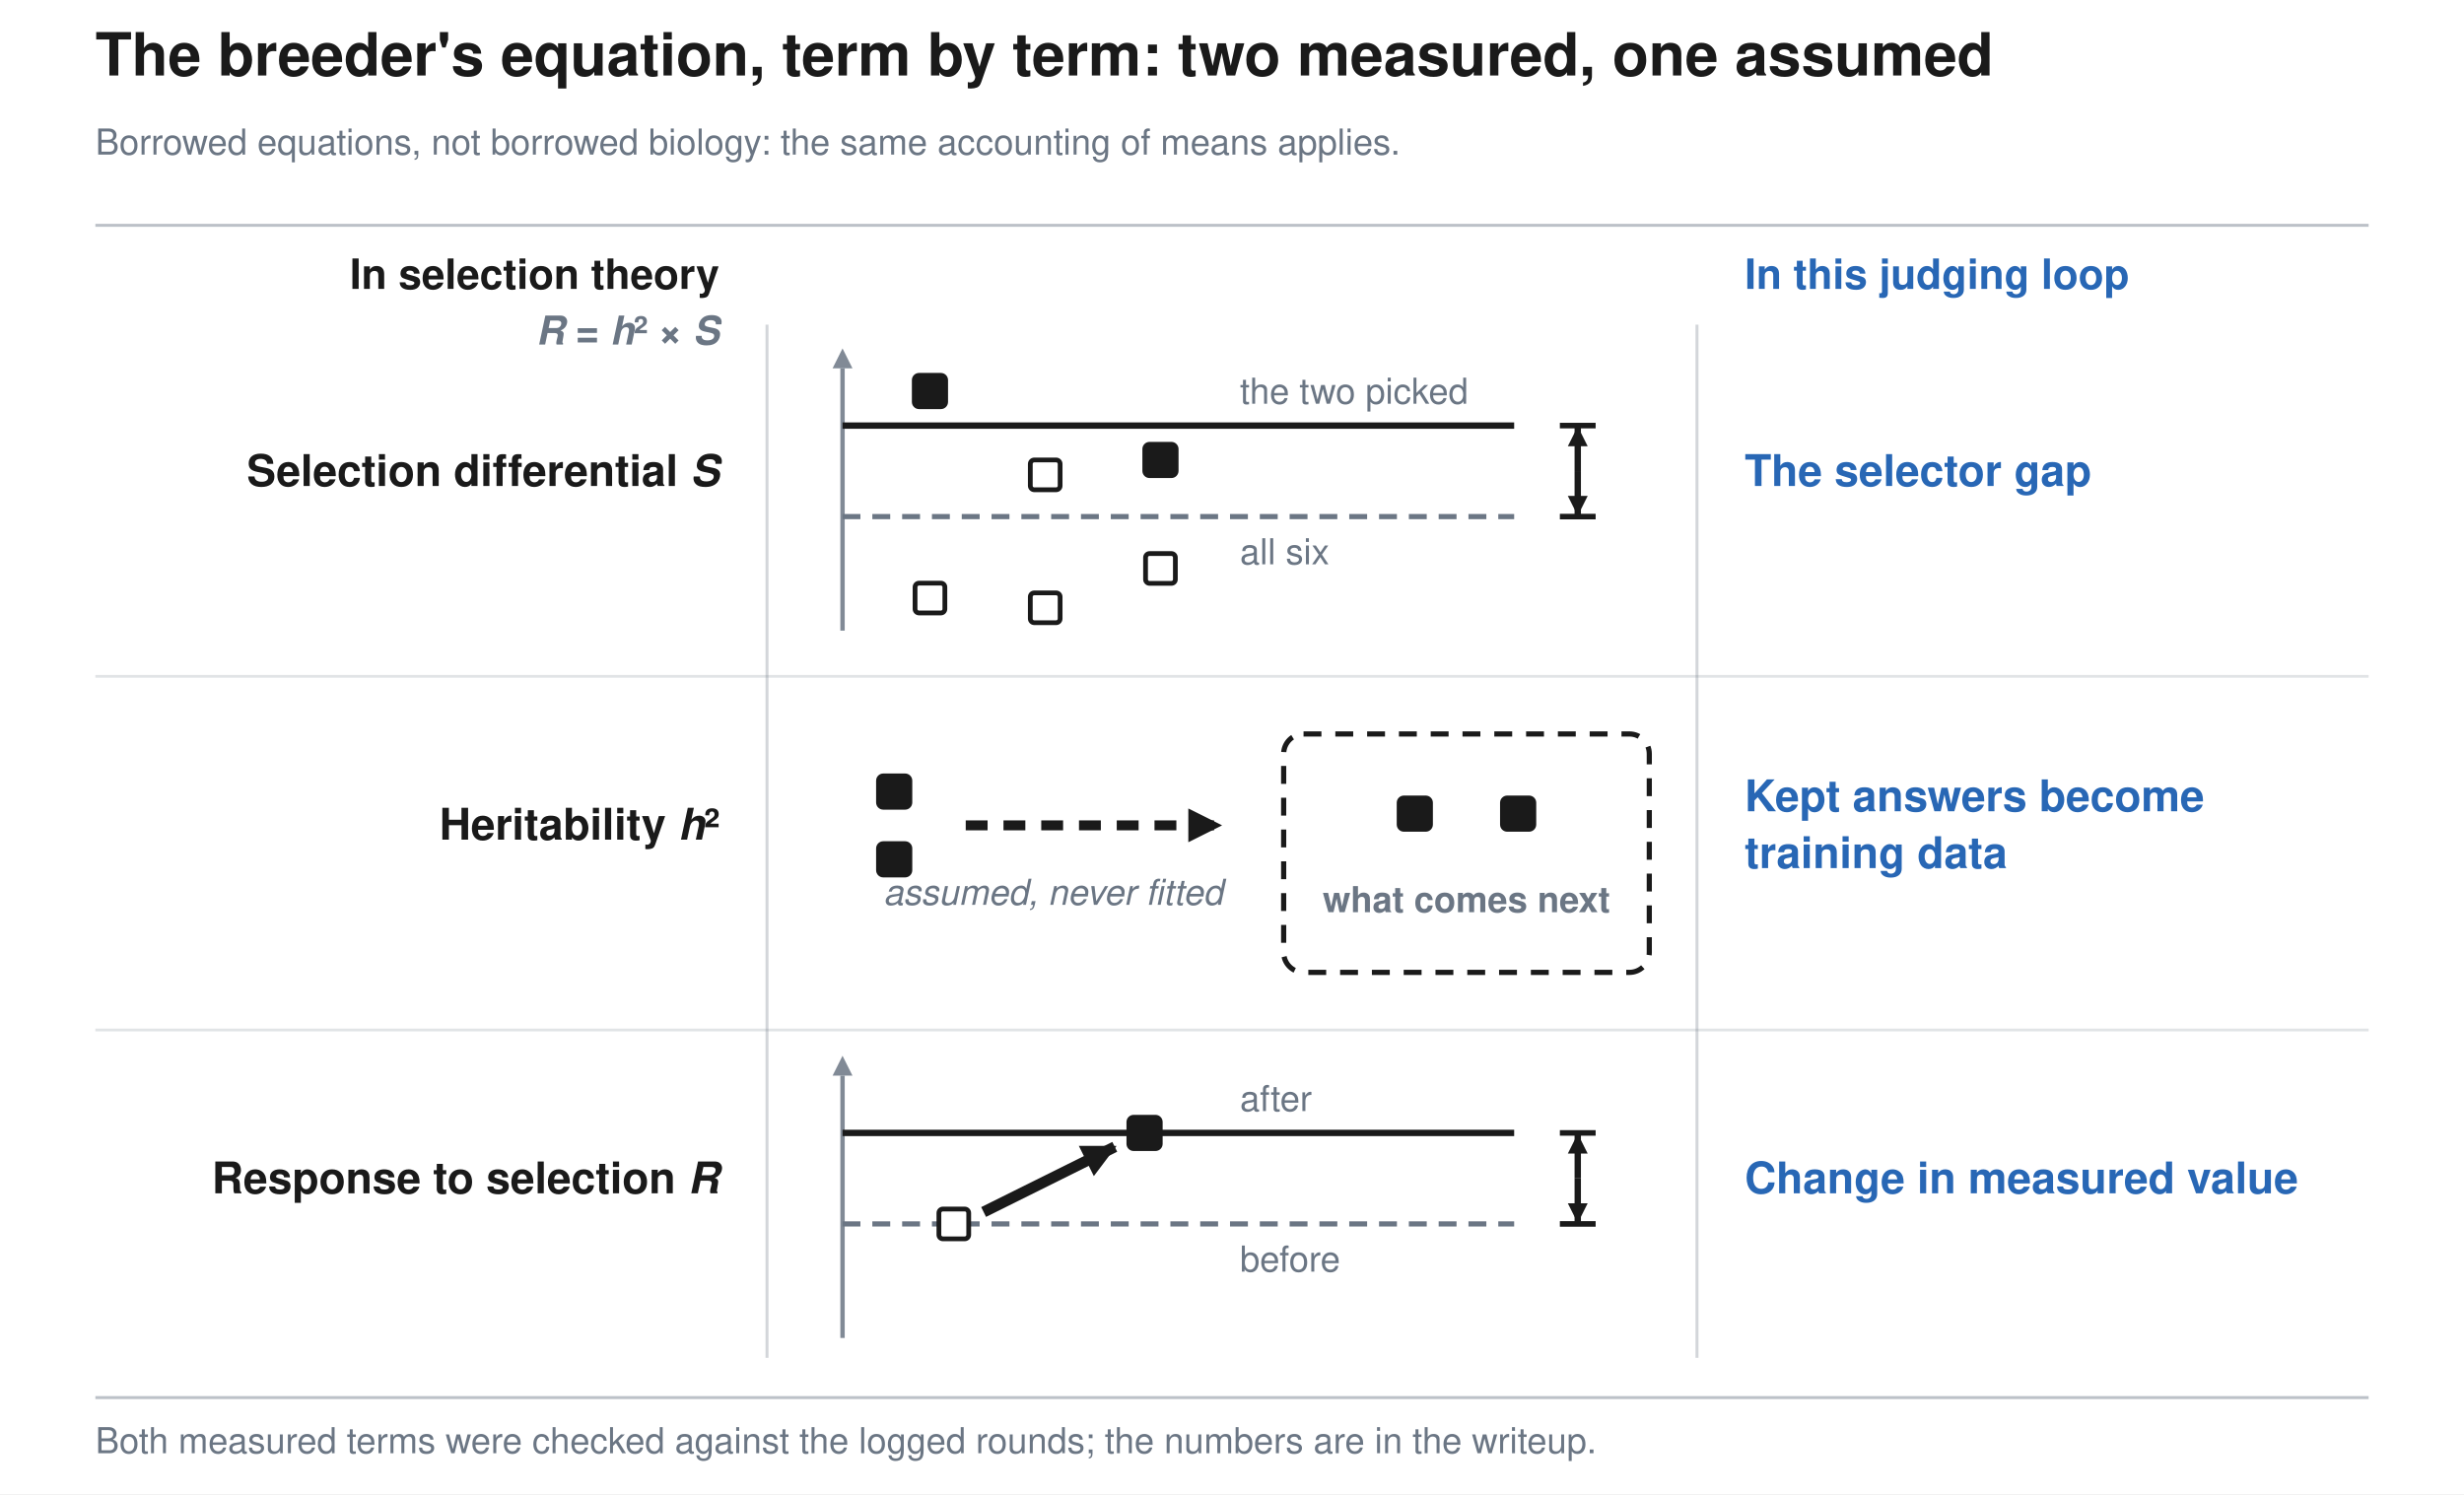
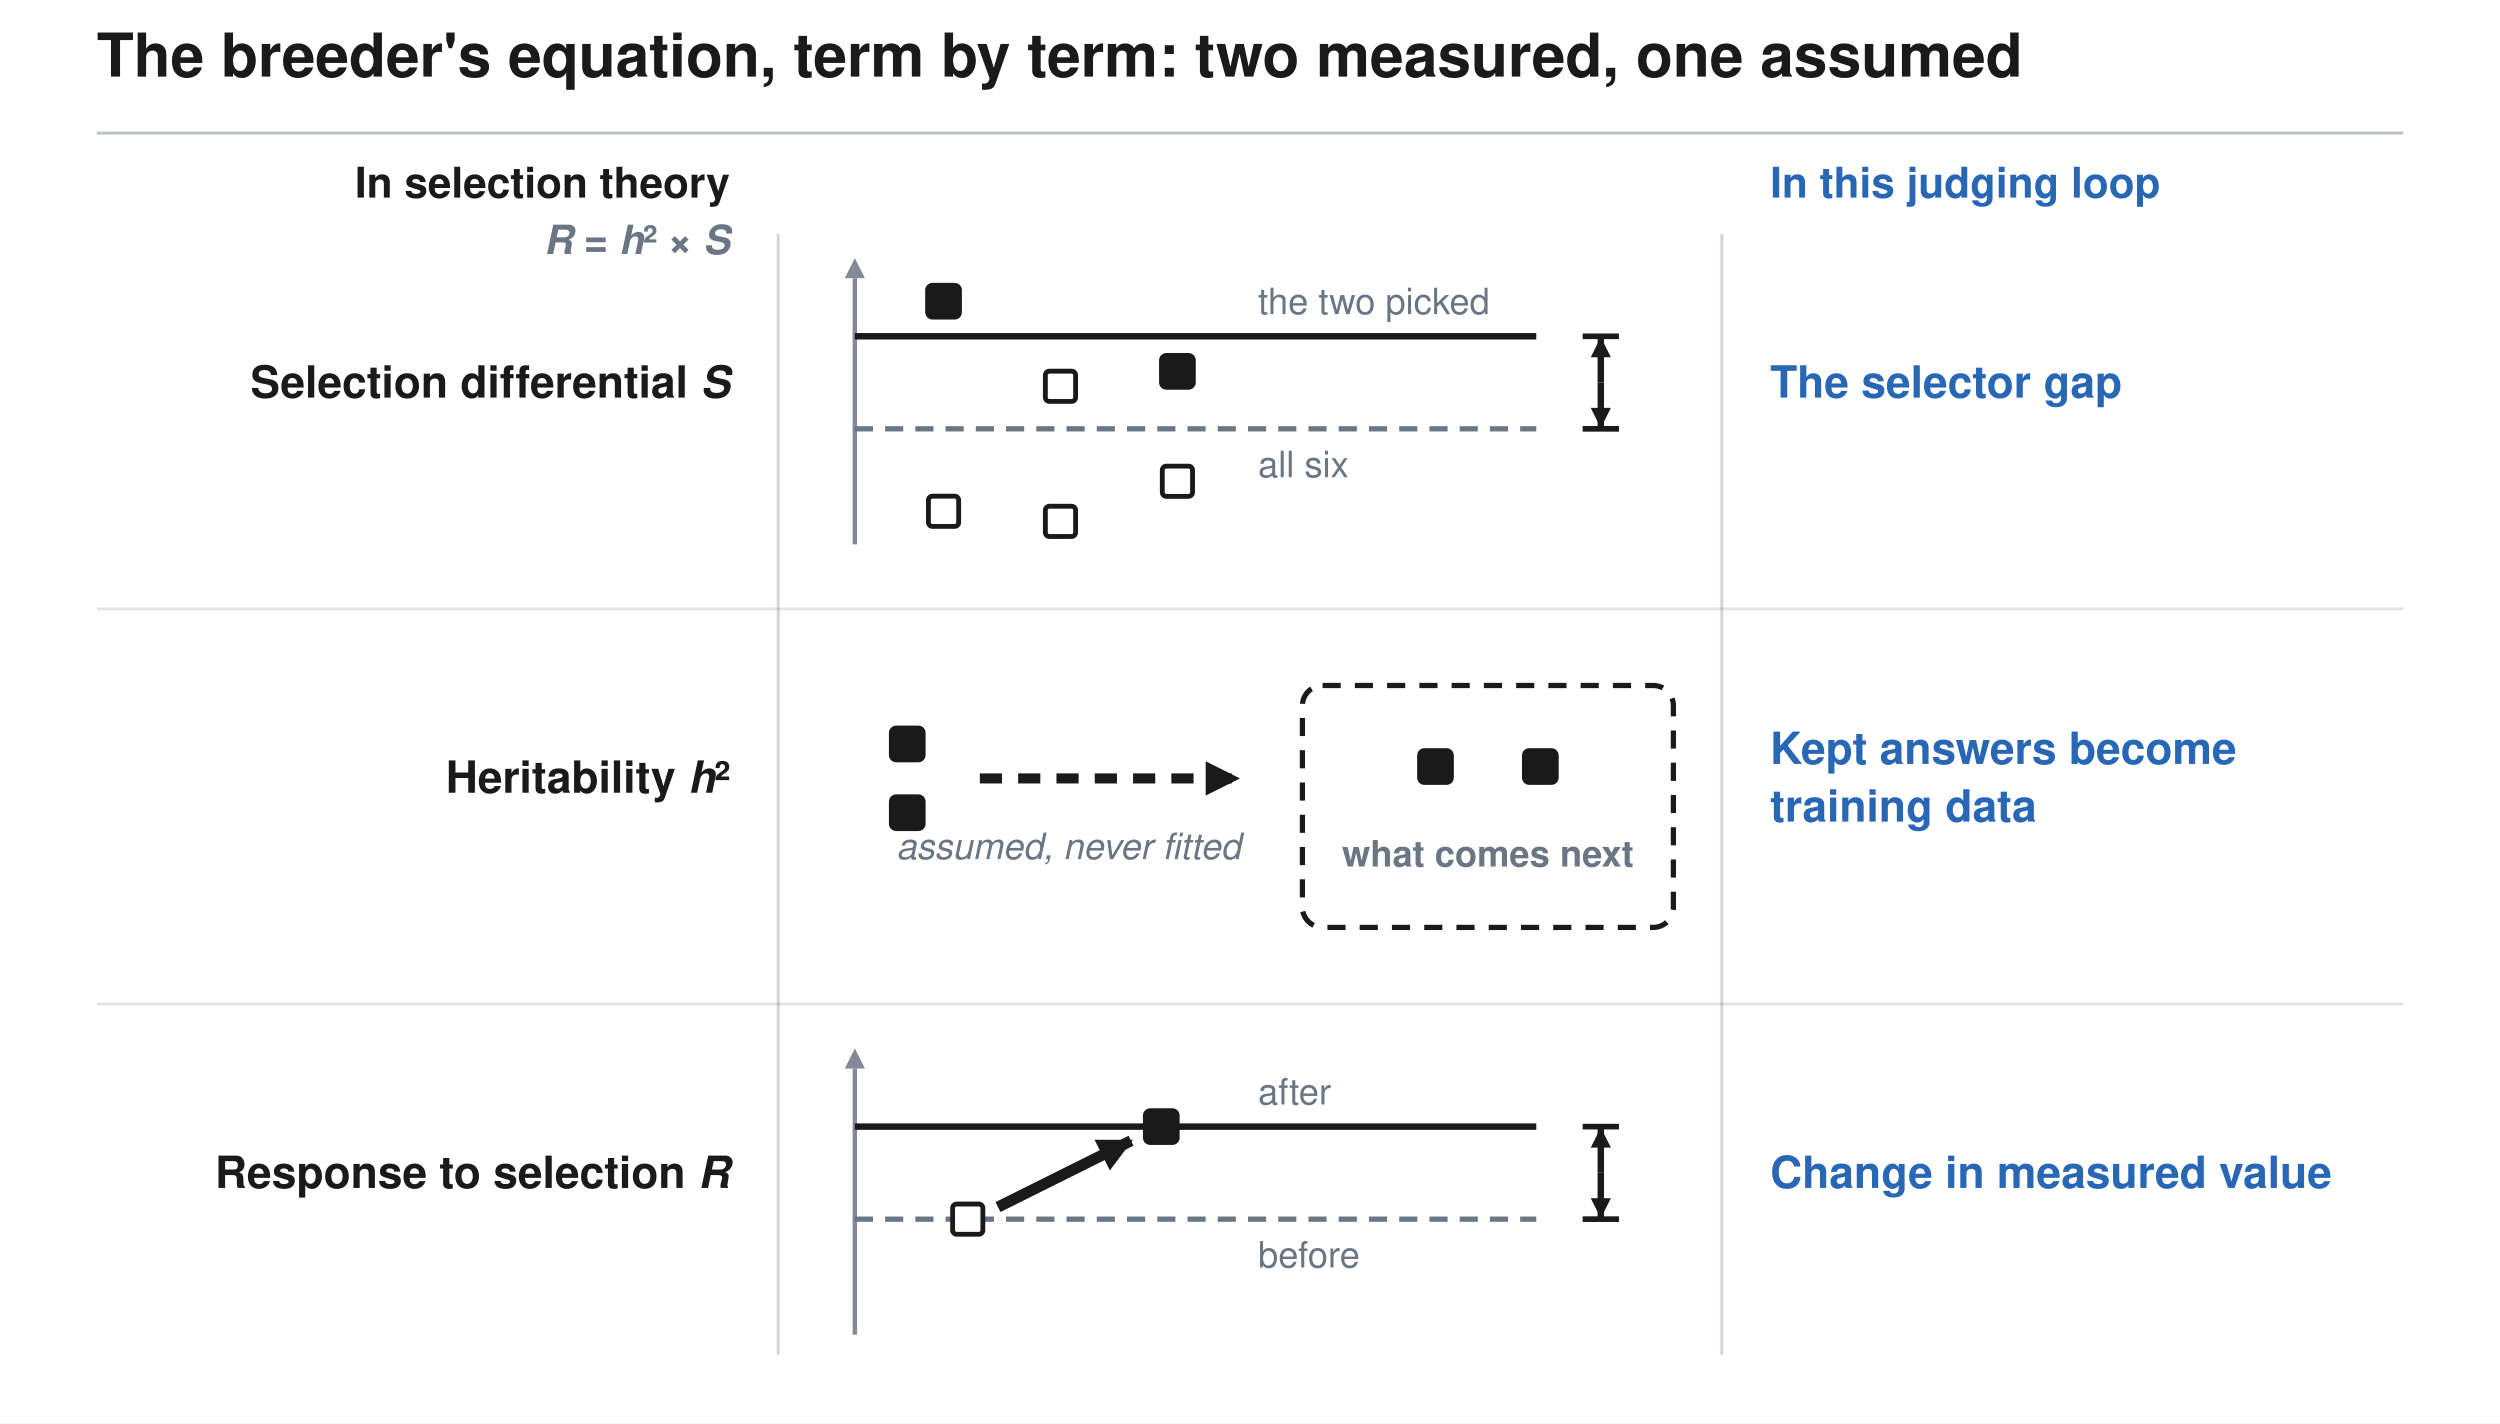
- <svg xmlns="http://www.w3.org/2000/svg" viewBox="0 0 1240 752" preserveAspectRatio="xMidYMid meet" font-family="Helvetica, Arial, sans-serif">
-   <rect width="1240" height="752" fill="white" />
+ <svg xmlns="http://www.w3.org/2000/svg" viewBox="0 0 1240 706" preserveAspectRatio="xMidYMid meet" font-family="Helvetica, Arial, sans-serif">
+   <rect width="1240" height="706" fill="white" />
  <defs>
    <marker id="arrI" viewBox="0 0 10 10" refX="9.4" refY="5" markerUnits="userSpaceOnUse" markerWidth="17" markerHeight="17" orient="auto-start-reverse">
      <path d="M 0 0 L 10 5 L 0 10 z" fill="#1a1a1a" />
    </marker>
    <marker id="arrB" viewBox="0 0 10 10" refX="9.4" refY="5" markerUnits="userSpaceOnUse" markerWidth="17" markerHeight="17" orient="auto-start-reverse">
      <path d="M 0 0 L 10 5 L 0 10 z" fill="#2867b5" />
    </marker>
    <marker id="arrG" viewBox="0 0 10 10" refX="9.4" refY="5" markerUnits="userSpaceOnUse" markerWidth="17" markerHeight="17" orient="auto-start-reverse">
      <path d="M 0 0 L 10 5 L 0 10 z" fill="#6b7684" />
    </marker>
    <marker id="arrR" viewBox="0 0 10 10" refX="9.4" refY="5" markerUnits="userSpaceOnUse" markerWidth="17" markerHeight="17" orient="auto-start-reverse">
      <path d="M 0 0 L 10 5 L 0 10 z" fill="#b5342c" />
    </marker>
    <marker id="arrIs" viewBox="0 0 10 10" refX="9.4" refY="5" markerUnits="userSpaceOnUse" markerWidth="10" markerHeight="10" orient="auto-start-reverse">
      <path d="M 0 0 L 10 5 L 0 10 z" fill="#1a1a1a" />
    </marker>
    <marker id="arrBs" viewBox="0 0 10 10" refX="9.4" refY="5" markerUnits="userSpaceOnUse" markerWidth="10" markerHeight="10" orient="auto-start-reverse">
      <path d="M 0 0 L 10 5 L 0 10 z" fill="#2867b5" />
    </marker>
    <marker id="arrGs" viewBox="0 0 10 10" refX="9.4" refY="5" markerUnits="userSpaceOnUse" markerWidth="10" markerHeight="10" orient="auto-start-reverse">
      <path d="M 0 0 L 10 5 L 0 10 z" fill="#6b7684" />
    </marker>
  </defs>
  <text x="48.0" y="38.0" font-size="30" fill="#1a1a1a" font-weight="bold" font-style="normal" text-anchor="start" font-family="Helvetica, Arial, sans-serif">The breeder's equation, term by term: two measured, one assumed</text>
-   <text x="48.0" y="77.8" font-size="18" fill="#6b7684" font-weight="normal" font-style="normal" text-anchor="start" font-family="Helvetica, Arial, sans-serif">Borrowed equations, not borrowed biology: the same accounting of means applies.</text>
-   <line x1="48.0" y1="113.4" x2="1192.0" y2="113.4" stroke="#6b7684" stroke-width="1.5" opacity="0.45" />
-   <text x="362.0" y="145.4" font-size="21" fill="#1a1a1a" font-weight="bold" font-style="normal" text-anchor="end" font-family="Helvetica, Arial, sans-serif">In selection theory</text>
-   <text x="362.0" y="173.4" font-size="20" fill="#6b7684" font-weight="bold" font-style="normal" text-anchor="end" font-family="Helvetica, Arial, sans-serif">
+   <line x1="48.0" y1="66.0" x2="1192.0" y2="66.0" stroke="#6b7684" stroke-width="1.5" opacity="0.45" />
+   <text x="362.0" y="98.0" font-size="21" fill="#1a1a1a" font-weight="bold" font-style="normal" text-anchor="end" font-family="Helvetica, Arial, sans-serif">In selection theory</text>
+   <text x="362.0" y="126.0" font-size="20" fill="#6b7684" font-weight="bold" font-style="normal" text-anchor="end" font-family="Helvetica, Arial, sans-serif">
    <tspan font-style="italic">R</tspan> = <tspan font-style="italic">h</tspan>² × <tspan font-style="italic">S</tspan>
  </text>
-   <text x="878.0" y="145.4" font-size="21" fill="#2867b5" font-weight="bold" font-style="normal" text-anchor="start" font-family="Helvetica, Arial, sans-serif">In this judging loop</text>
-   <text x="362.0" y="244.6" font-size="22" fill="#1a1a1a" font-weight="bold" font-style="normal" text-anchor="end" font-family="Helvetica, Arial, sans-serif">Selection differential <tspan font-style="italic">S</tspan>
+   <text x="878.0" y="98.0" font-size="21" fill="#2867b5" font-weight="bold" font-style="normal" text-anchor="start" font-family="Helvetica, Arial, sans-serif">In this judging loop</text>
+   <text x="362.0" y="197.2" font-size="22" fill="#1a1a1a" font-weight="bold" font-style="normal" text-anchor="end" font-family="Helvetica, Arial, sans-serif">Selection differential <tspan font-style="italic">S</tspan>
  </text>
-   <line x1="424.0" y1="317.4" x2="424.0" y2="185.4" stroke="#6b7684" stroke-width="2.2" opacity="0.85" />
-   <path d="M 419 185.36 L 429 185.36 L 424 175.36 z" fill="#6b7684" opacity="0.85" />
-   <line x1="424.0" y1="260.0" x2="762.0" y2="260.0" stroke="#6b7684" stroke-width="2.6" stroke-dasharray="9 6" opacity="1.0" />
-   <line x1="424.0" y1="214.2" x2="762.0" y2="214.2" stroke="#1a1a1a" stroke-width="3.2" opacity="1.0" />
-   <rect x="460.5" y="293.5" width="15" height="15" rx="2" fill="white" stroke="#1a1a1a" stroke-width="2.4" />
-   <rect x="460.5" y="189.3" width="15" height="15" rx="2" fill="#1a1a1a" stroke="#1a1a1a" stroke-width="3.2" />
-   <rect x="518.5" y="298.4" width="15" height="15" rx="2" fill="white" stroke="#1a1a1a" stroke-width="2.4" />
-   <rect x="518.5" y="231.5" width="15" height="15" rx="2" fill="white" stroke="#1a1a1a" stroke-width="2.4" />
-   <rect x="576.5" y="224.0" width="15" height="15" rx="2" fill="#1a1a1a" stroke="#1a1a1a" stroke-width="3.2" />
-   <rect x="576.5" y="278.6" width="15" height="15" rx="2" fill="white" stroke="#1a1a1a" stroke-width="2.4" />
-   <text x="624.0" y="203.2" font-size="18" fill="#6b7684" font-weight="normal" font-style="normal" text-anchor="start" font-family="Helvetica, Arial, sans-serif">the two picked</text>
-   <text x="624.0" y="284.0" font-size="18" fill="#6b7684" font-weight="normal" font-style="normal" text-anchor="start" font-family="Helvetica, Arial, sans-serif">all six</text>
-   <line x1="785.0" y1="260.0" x2="803.0" y2="260.0" stroke="#1a1a1a" stroke-width="2.8" opacity="1.0" />
-   <line x1="785.0" y1="214.2" x2="803.0" y2="214.2" stroke="#1a1a1a" stroke-width="2.8" opacity="1.0" />
-   <line x1="794.0" y1="237.1" x2="794.0" y2="215.2" stroke="#1a1a1a" stroke-width="3.2" marker-end="url(#arrIs)" />
-   <line x1="794.0" y1="237.1" x2="794.0" y2="259.0" stroke="#1a1a1a" stroke-width="3.2" marker-end="url(#arrIs)" />
-   <text x="878.0" y="244.6" font-size="22" fill="#2867b5" font-weight="bold" font-style="normal" text-anchor="start" font-family="Helvetica, Arial, sans-serif">The selector gap</text>
-   <text x="362.0" y="422.6" font-size="22" fill="#1a1a1a" font-weight="bold" font-style="normal" text-anchor="end" font-family="Helvetica, Arial, sans-serif">Heritability <tspan font-style="italic">h</tspan>²</text>
-   <rect x="442.5" y="390.9" width="15" height="15" rx="2" fill="#1a1a1a" stroke="#1a1a1a" stroke-width="3.2" />
-   <rect x="442.5" y="425.0" width="15" height="15" rx="2" fill="#1a1a1a" stroke="#1a1a1a" stroke-width="3.2" />
-   <line x1="486.0" y1="415.4" x2="614.0" y2="415.4" stroke="#1a1a1a" stroke-width="5" stroke-dasharray="11 8" marker-end="url(#arrI)" />
-   <text x="530.0" y="455.4" font-size="18" fill="#6b7684" font-weight="normal" font-style="italic" text-anchor="middle" font-family="Helvetica, Arial, sans-serif">assumed, never fitted</text>
-   <rect x="646.0" y="369.4" width="184.0" height="120.0" rx="10" fill="white" stroke="#1a1a1a" stroke-width="2.6" stroke-dasharray="9 7" />
-   <rect x="704.5" y="402.0" width="15" height="15" rx="2" fill="#1a1a1a" stroke="#1a1a1a" stroke-width="3.2" />
-   <rect x="756.5" y="402.0" width="15" height="15" rx="2" fill="#1a1a1a" stroke="#1a1a1a" stroke-width="3.2" />
-   <text x="738.0" y="459.1" font-size="18" fill="#6b7684" font-weight="bold" font-style="normal" text-anchor="middle" font-family="Helvetica, Arial, sans-serif">what comes next</text>
-   <text x="878.0" y="408.3" font-size="22" fill="#2867b5" font-weight="bold" font-style="normal" text-anchor="start" font-family="Helvetica, Arial, sans-serif">Kept answers become</text>
-   <text x="878.0" y="436.9" font-size="22" fill="#2867b5" font-weight="bold" font-style="normal" text-anchor="start" font-family="Helvetica, Arial, sans-serif">training data</text>
-   <line x1="48.0" y1="340.4" x2="1192.0" y2="340.4" stroke="#6b7684" stroke-width="1.4" opacity="0.2" />
-   <text x="362.0" y="600.6" font-size="22" fill="#1a1a1a" font-weight="bold" font-style="normal" text-anchor="end" font-family="Helvetica, Arial, sans-serif">Response to selection <tspan font-style="italic">R</tspan>
+   <line x1="424.0" y1="270.0" x2="424.0" y2="138.0" stroke="#6b7684" stroke-width="2.2" opacity="0.85" />
+   <path d="M 419 138.0 L 429 138.0 L 424 128.0 z" fill="#6b7684" opacity="0.85" />
+   <line x1="424.0" y1="212.7" x2="762.0" y2="212.7" stroke="#6b7684" stroke-width="2.6" stroke-dasharray="9 6" opacity="1.0" />
+   <line x1="424.0" y1="166.8" x2="762.0" y2="166.8" stroke="#1a1a1a" stroke-width="3.2" opacity="1.0" />
+   <rect x="460.5" y="246.1" width="15" height="15" rx="2" fill="white" stroke="#1a1a1a" stroke-width="2.4" />
+   <rect x="460.5" y="141.9" width="15" height="15" rx="2" fill="#1a1a1a" stroke="#1a1a1a" stroke-width="3.2" />
+   <rect x="518.5" y="251.1" width="15" height="15" rx="2" fill="white" stroke="#1a1a1a" stroke-width="2.4" />
+   <rect x="518.5" y="184.1" width="15" height="15" rx="2" fill="white" stroke="#1a1a1a" stroke-width="2.4" />
+   <rect x="576.5" y="176.7" width="15" height="15" rx="2" fill="#1a1a1a" stroke="#1a1a1a" stroke-width="3.2" />
+   <rect x="576.5" y="231.2" width="15" height="15" rx="2" fill="white" stroke="#1a1a1a" stroke-width="2.4" />
+   <text x="624.0" y="155.8" font-size="18" fill="#6b7684" font-weight="normal" font-style="normal" text-anchor="start" font-family="Helvetica, Arial, sans-serif">the two picked</text>
+   <text x="624.0" y="236.7" font-size="18" fill="#6b7684" font-weight="normal" font-style="normal" text-anchor="start" font-family="Helvetica, Arial, sans-serif">all six</text>
+   <line x1="785.0" y1="212.7" x2="803.0" y2="212.7" stroke="#1a1a1a" stroke-width="2.8" opacity="1.0" />
+   <line x1="785.0" y1="166.8" x2="803.0" y2="166.8" stroke="#1a1a1a" stroke-width="2.8" opacity="1.0" />
+   <line x1="794.0" y1="189.7" x2="794.0" y2="167.8" stroke="#1a1a1a" stroke-width="3.2" marker-end="url(#arrIs)" />
+   <line x1="794.0" y1="189.7" x2="794.0" y2="211.7" stroke="#1a1a1a" stroke-width="3.2" marker-end="url(#arrIs)" />
+   <text x="878.0" y="197.2" font-size="22" fill="#2867b5" font-weight="bold" font-style="normal" text-anchor="start" font-family="Helvetica, Arial, sans-serif">The selector gap</text>
+   <text x="362.0" y="393.2" font-size="22" fill="#1a1a1a" font-weight="bold" font-style="normal" text-anchor="end" font-family="Helvetica, Arial, sans-serif">Heritability <tspan font-style="italic">h</tspan>²</text>
+   <rect x="442.5" y="361.5" width="15" height="15" rx="2" fill="#1a1a1a" stroke="#1a1a1a" stroke-width="3.2" />
+   <rect x="442.5" y="395.6" width="15" height="15" rx="2" fill="#1a1a1a" stroke="#1a1a1a" stroke-width="3.2" />
+   <line x1="486.0" y1="386.1" x2="614.0" y2="386.1" stroke="#1a1a1a" stroke-width="5" stroke-dasharray="11 8" marker-end="url(#arrI)" />
+   <text x="530.0" y="426.1" font-size="18" fill="#6b7684" font-weight="normal" font-style="italic" text-anchor="middle" font-family="Helvetica, Arial, sans-serif">assumed, never fitted</text>
+   <rect x="646.0" y="340.0" width="184.0" height="120.0" rx="10" fill="white" stroke="#1a1a1a" stroke-width="2.6" stroke-dasharray="9 7" />
+   <rect x="704.5" y="372.7" width="15" height="15" rx="2" fill="#1a1a1a" stroke="#1a1a1a" stroke-width="3.2" />
+   <rect x="756.5" y="372.7" width="15" height="15" rx="2" fill="#1a1a1a" stroke="#1a1a1a" stroke-width="3.2" />
+   <text x="738.0" y="429.8" font-size="18" fill="#6b7684" font-weight="bold" font-style="normal" text-anchor="middle" font-family="Helvetica, Arial, sans-serif">what comes next</text>
+   <text x="878.0" y="378.9" font-size="22" fill="#2867b5" font-weight="bold" font-style="normal" text-anchor="start" font-family="Helvetica, Arial, sans-serif">Kept answers become</text>
+   <text x="878.0" y="407.5" font-size="22" fill="#2867b5" font-weight="bold" font-style="normal" text-anchor="start" font-family="Helvetica, Arial, sans-serif">training data</text>
+   <line x1="48.0" y1="302.0" x2="1192.0" y2="302.0" stroke="#6b7684" stroke-width="1.4" opacity="0.2" />
+   <text x="362.0" y="589.2" font-size="22" fill="#1a1a1a" font-weight="bold" font-style="normal" text-anchor="end" font-family="Helvetica, Arial, sans-serif">Response to selection <tspan font-style="italic">R</tspan>
  </text>
-   <line x1="424.0" y1="673.4" x2="424.0" y2="541.4" stroke="#6b7684" stroke-width="2.2" opacity="0.85" />
-   <path d="M 419 541.36 L 429 541.36 L 424 531.36 z" fill="#6b7684" opacity="0.85" />
-   <line x1="424.0" y1="616.0" x2="762.0" y2="616.0" stroke="#6b7684" stroke-width="2.6" stroke-dasharray="9 6" opacity="1.0" />
-   <line x1="424.0" y1="570.2" x2="762.0" y2="570.2" stroke="#1a1a1a" stroke-width="3.2" opacity="1.0" />
-   <line x1="495.0" y1="610.0" x2="561.0" y2="577.2" stroke="#1a1a1a" stroke-width="5.5" marker-end="url(#arrI)" />
-   <rect x="472.5" y="608.5" width="15" height="15" rx="2" fill="white" stroke="#1a1a1a" stroke-width="2.4" />
-   <rect x="568.5" y="562.7" width="15" height="15" rx="2" fill="#1a1a1a" stroke="#1a1a1a" stroke-width="3.2" />
-   <text x="624.0" y="559.2" font-size="18" fill="#6b7684" font-weight="normal" font-style="normal" text-anchor="start" font-family="Helvetica, Arial, sans-serif">after</text>
-   <text x="624.0" y="640.0" font-size="18" fill="#6b7684" font-weight="normal" font-style="normal" text-anchor="start" font-family="Helvetica, Arial, sans-serif">before</text>
-   <line x1="785.0" y1="616.0" x2="803.0" y2="616.0" stroke="#1a1a1a" stroke-width="2.8" opacity="1.0" />
-   <line x1="785.0" y1="570.2" x2="803.0" y2="570.2" stroke="#1a1a1a" stroke-width="2.8" opacity="1.0" />
-   <line x1="794.0" y1="593.1" x2="794.0" y2="571.2" stroke="#1a1a1a" stroke-width="3.2" marker-end="url(#arrIs)" />
-   <line x1="794.0" y1="593.1" x2="794.0" y2="615.0" stroke="#1a1a1a" stroke-width="3.2" marker-end="url(#arrIs)" />
-   <text x="878.0" y="600.6" font-size="22" fill="#2867b5" font-weight="bold" font-style="normal" text-anchor="start" font-family="Helvetica, Arial, sans-serif">Change in measured value</text>
-   <line x1="48.0" y1="518.4" x2="1192.0" y2="518.4" stroke="#6b7684" stroke-width="1.4" opacity="0.2" />
-   <line x1="386.0" y1="163.4" x2="386.0" y2="683.4" stroke="#6b7684" stroke-width="1.5" opacity="0.3" />
-   <line x1="854.0" y1="163.4" x2="854.0" y2="683.4" stroke="#6b7684" stroke-width="1.5" opacity="0.3" />
-   <line x1="48.0" y1="703.4" x2="1192.0" y2="703.4" stroke="#6b7684" stroke-width="1.5" opacity="0.45" />
-   <text x="48.0" y="731.4" font-size="18" fill="#6b7684" font-weight="normal" font-style="normal" text-anchor="start" font-family="Helvetica, Arial, sans-serif">Both measured terms were checked against the logged rounds; the numbers are in the writeup.</text>
+   <line x1="424.0" y1="662.0" x2="424.0" y2="530.0" stroke="#6b7684" stroke-width="2.2" opacity="0.85" />
+   <path d="M 419 530.0 L 429 530.0 L 424 520.0 z" fill="#6b7684" opacity="0.85" />
+   <line x1="424.0" y1="604.7" x2="762.0" y2="604.7" stroke="#6b7684" stroke-width="2.6" stroke-dasharray="9 6" opacity="1.0" />
+   <line x1="424.0" y1="558.8" x2="762.0" y2="558.8" stroke="#1a1a1a" stroke-width="3.2" opacity="1.0" />
+   <line x1="495.0" y1="598.7" x2="561.0" y2="565.8" stroke="#1a1a1a" stroke-width="5.5" marker-end="url(#arrI)" />
+   <rect x="472.5" y="597.2" width="15" height="15" rx="2" fill="white" stroke="#1a1a1a" stroke-width="2.4" />
+   <rect x="568.5" y="551.3" width="15" height="15" rx="2" fill="#1a1a1a" stroke="#1a1a1a" stroke-width="3.2" />
+   <text x="624.0" y="547.8" font-size="18" fill="#6b7684" font-weight="normal" font-style="normal" text-anchor="start" font-family="Helvetica, Arial, sans-serif">after</text>
+   <text x="624.0" y="628.7" font-size="18" fill="#6b7684" font-weight="normal" font-style="normal" text-anchor="start" font-family="Helvetica, Arial, sans-serif">before</text>
+   <line x1="785.0" y1="604.7" x2="803.0" y2="604.7" stroke="#1a1a1a" stroke-width="2.8" opacity="1.0" />
+   <line x1="785.0" y1="558.8" x2="803.0" y2="558.8" stroke="#1a1a1a" stroke-width="2.8" opacity="1.0" />
+   <line x1="794.0" y1="581.7" x2="794.0" y2="559.8" stroke="#1a1a1a" stroke-width="3.2" marker-end="url(#arrIs)" />
+   <line x1="794.0" y1="581.7" x2="794.0" y2="603.7" stroke="#1a1a1a" stroke-width="3.2" marker-end="url(#arrIs)" />
+   <text x="878.0" y="589.2" font-size="22" fill="#2867b5" font-weight="bold" font-style="normal" text-anchor="start" font-family="Helvetica, Arial, sans-serif">Change in measured value</text>
+   <line x1="48.0" y1="498.0" x2="1192.0" y2="498.0" stroke="#6b7684" stroke-width="1.4" opacity="0.2" />
+   <line x1="386.0" y1="116.0" x2="386.0" y2="672.0" stroke="#6b7684" stroke-width="1.5" opacity="0.3" />
+   <line x1="854.0" y1="116.0" x2="854.0" y2="672.0" stroke="#6b7684" stroke-width="1.5" opacity="0.3" />
</svg>
